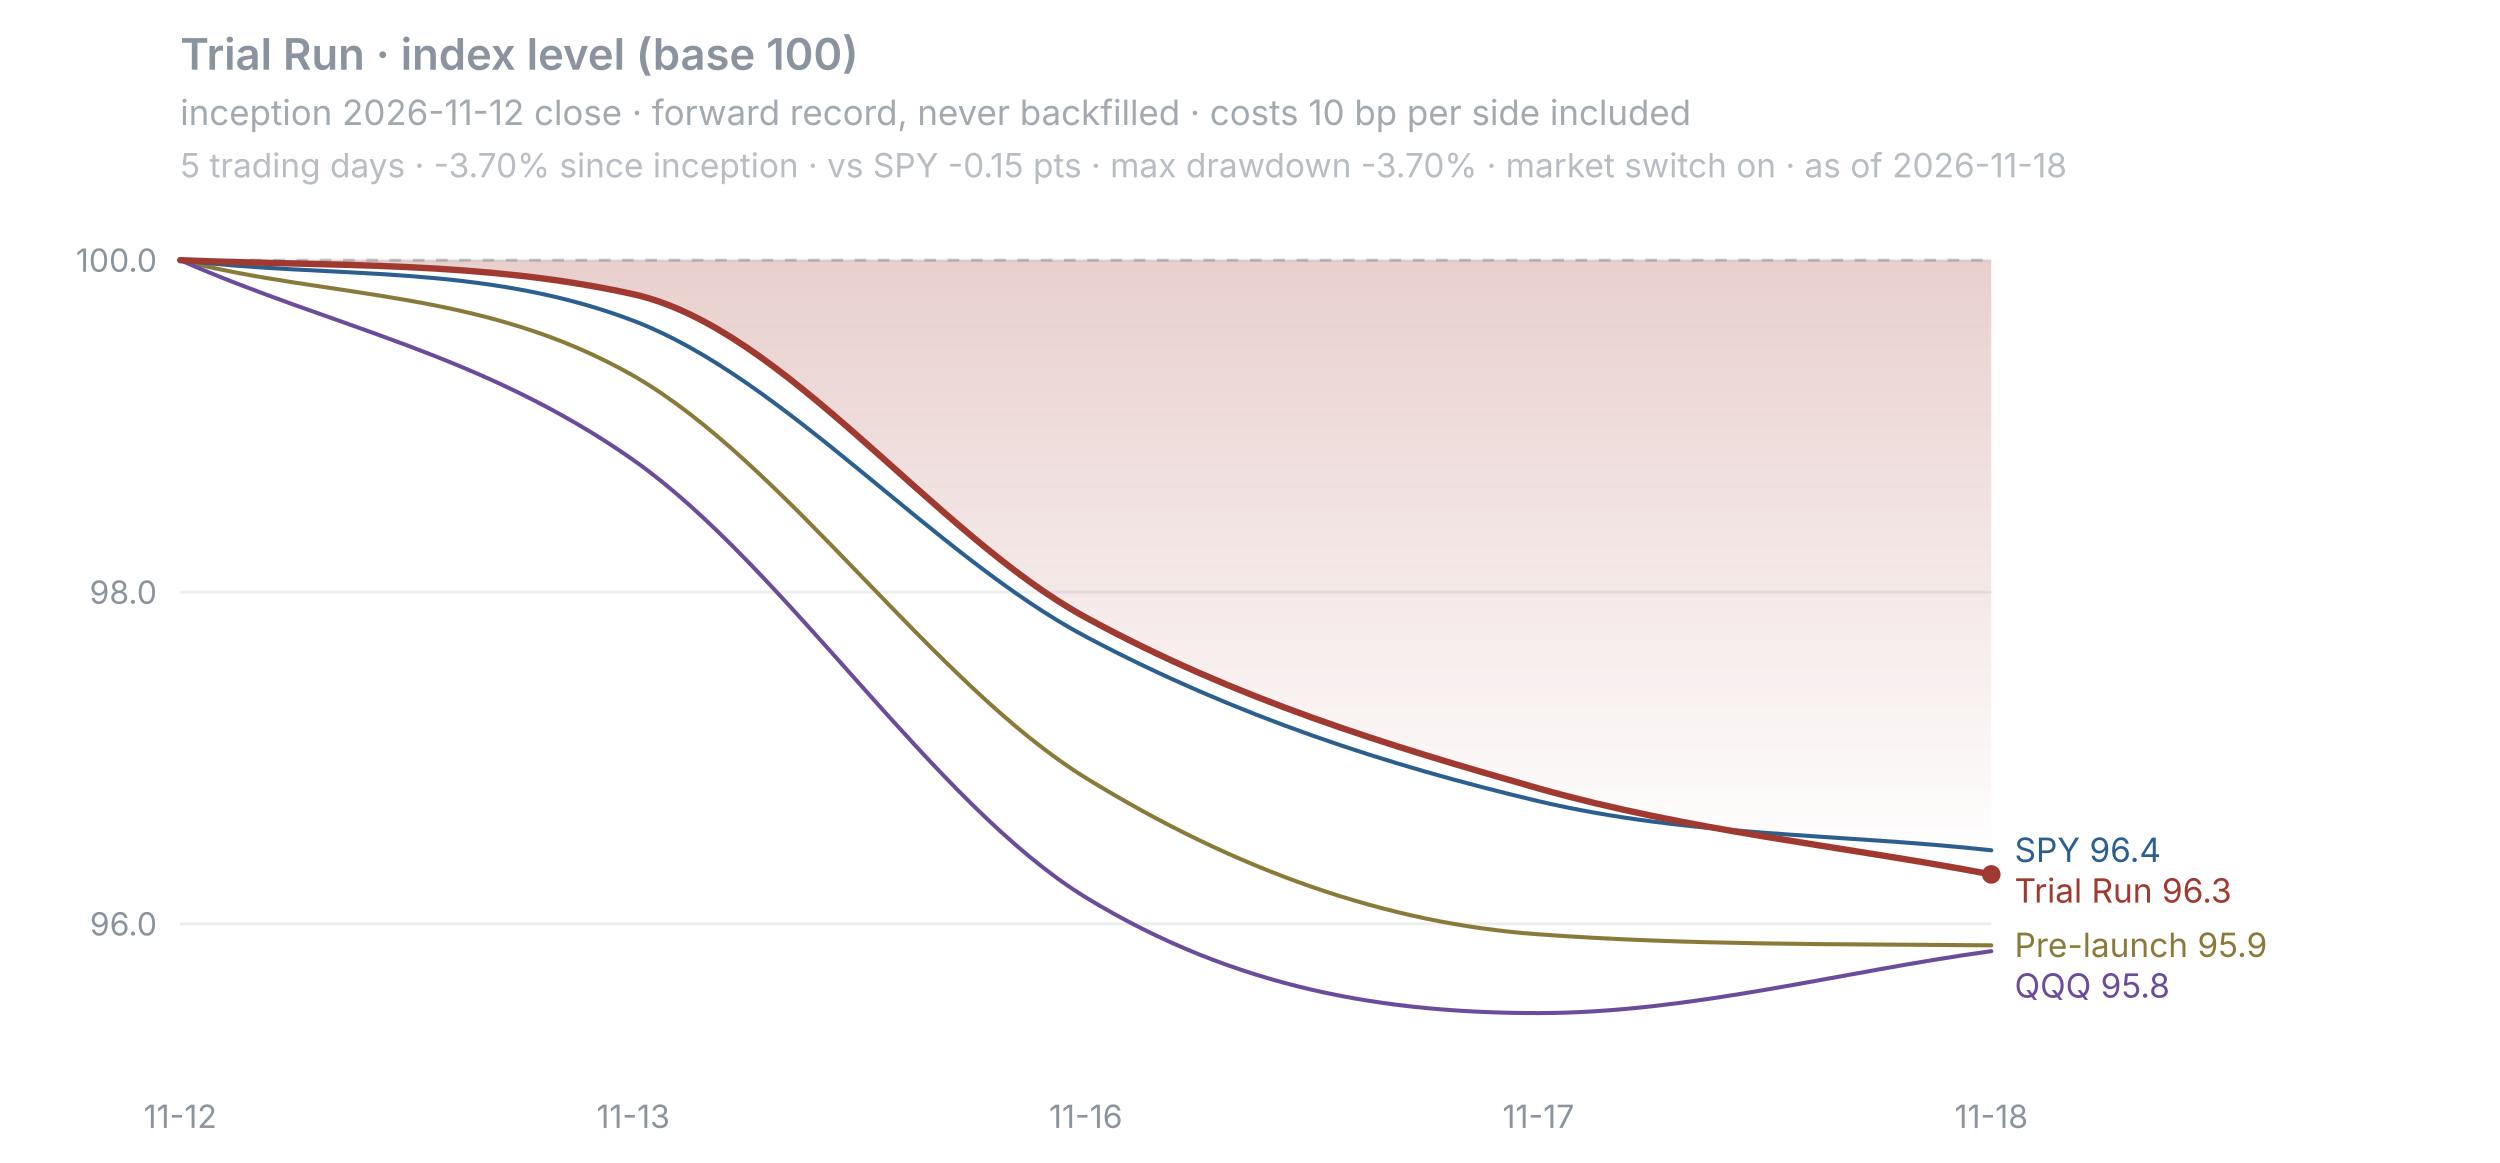
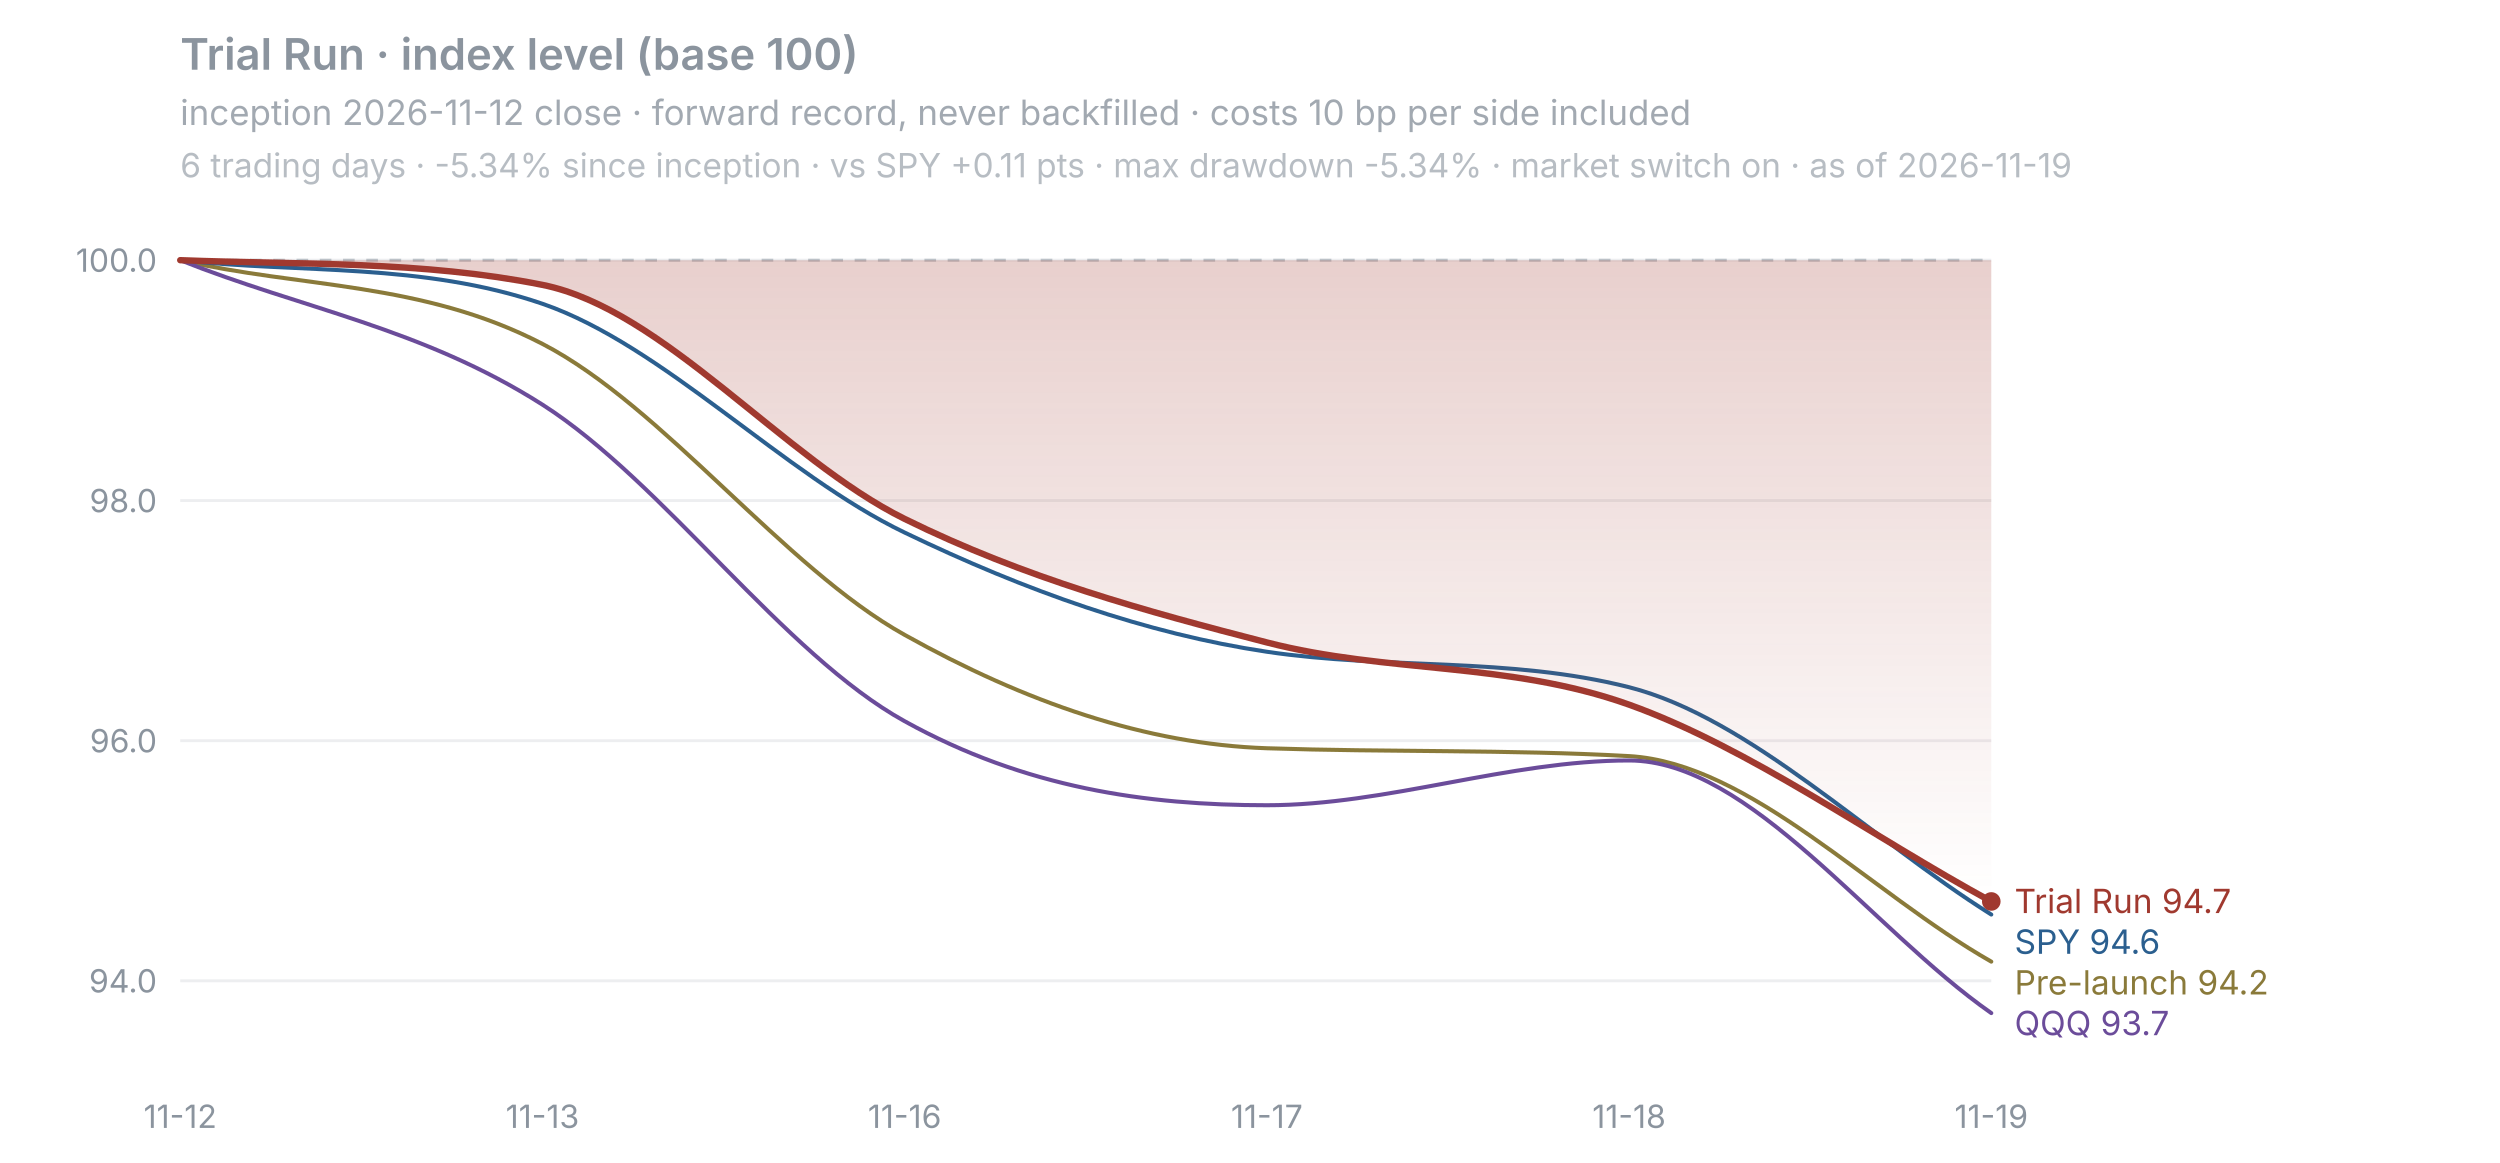
<svg xmlns="http://www.w3.org/2000/svg" viewBox="0 0 860 400" font-family="ui-sans-serif,system-ui,-apple-system,sans-serif">
  <text x="62" y="24" font-size="15" font-weight="600" fill="#8b949e">Trial Run · index level (base 100)</text>
  <text x="62" y="43" font-size="12" fill="#8b949e" opacity="0.8">inception 2026-11-12 close · forward record, never backfilled · costs 10 bp per side included</text>
-   <text x="62" y="61" font-size="11.5" fill="#8b949e" opacity="0.62">5 trading days · -3.70% since inception · vs SPY -0.15 pts · max drawdown -3.70% · market switch on · as of 2026-11-18</text>
-   <line x1="62" y1="317.8" x2="685" y2="317.8" stroke="#8b949e" stroke-opacity="0.16" />
-   <text x="54" y="321.8" font-size="11" fill="#8b949e" text-anchor="end">96.0</text>
-   <line x1="62" y1="203.7" x2="685" y2="203.7" stroke="#8b949e" stroke-opacity="0.16" />
-   <text x="54" y="207.7" font-size="11" fill="#8b949e" text-anchor="end">98.0</text>
+   <text x="62" y="61" font-size="11.5" fill="#8b949e" opacity="0.62">6 trading days · -5.34% since inception · vs SPY +0.11 pts · max drawdown -5.34% · market switch on · as of 2026-11-19</text>
+   <line x1="62" y1="337.4" x2="685" y2="337.4" stroke="#8b949e" stroke-opacity="0.16" />
+   <text x="54" y="341.4" font-size="11" fill="#8b949e" text-anchor="end">94.0</text>
+   <line x1="62" y1="254.8" x2="685" y2="254.8" stroke="#8b949e" stroke-opacity="0.16" />
+   <text x="54" y="258.8" font-size="11" fill="#8b949e" text-anchor="end">96.0</text>
+   <line x1="62" y1="172.2" x2="685" y2="172.2" stroke="#8b949e" stroke-opacity="0.16" />
+   <text x="54" y="176.2" font-size="11" fill="#8b949e" text-anchor="end">98.0</text>
  <line x1="62" y1="89.5" x2="685" y2="89.5" stroke="#8b949e" stroke-opacity="0.16" />
  <text x="54" y="93.5" font-size="11" fill="#8b949e" text-anchor="end">100.0</text>
  <line x1="62" y1="89.5" x2="685" y2="89.5" stroke="#8b949e" stroke-opacity="0.5" stroke-dasharray="4 4" />
  <text x="62.0" y="388" font-size="11" fill="#8b949e" text-anchor="middle">11-12</text>
-   <text x="217.8" y="388" font-size="11" fill="#8b949e" text-anchor="middle">11-13</text>
-   <text x="373.5" y="388" font-size="11" fill="#8b949e" text-anchor="middle">11-16</text>
-   <text x="529.2" y="388" font-size="11" fill="#8b949e" text-anchor="middle">11-17</text>
-   <text x="685.0" y="388" font-size="11" fill="#8b949e" text-anchor="middle">11-18</text>
-   <path d="M62.0,89.5 C113.9,102.8 165.8,99.6 217.8,129.2 C269.7,158.9 321.6,235.6 373.5,267.6 C425.4,299.6 477.3,317.7 529.2,321.4 C581.2,325.2 633.1,324.7 685.0,325.2" fill="none" stroke="#8a7a3a" stroke-width="1.4" stroke-linejoin="round" stroke-linecap="round" />
-   <path d="M62.0,89.5 C113.9,112.4 165.8,121.7 217.8,158.2 C269.7,194.7 321.6,276.9 373.5,308.7 C425.4,340.4 477.3,348.5 529.2,348.5 C581.2,348.5 633.1,334.3 685.0,327.2" fill="none" stroke="#6b4c9a" stroke-width="1.4" stroke-linejoin="round" stroke-linecap="round" />
-   <path d="M62.0,89.5 C113.9,95.9 165.8,90.5 217.8,110.3 C269.7,130.0 321.6,191.4 373.5,219.0 C425.4,246.5 477.3,263.3 529.2,275.6 C581.2,287.8 633.1,286.8 685.0,292.5" fill="none" stroke="#2b5f8f" stroke-width="1.4" stroke-linejoin="round" stroke-linecap="round" />
+   <text x="186.6" y="388" font-size="11" fill="#8b949e" text-anchor="middle">11-13</text>
+   <text x="311.2" y="388" font-size="11" fill="#8b949e" text-anchor="middle">11-16</text>
+   <text x="435.8" y="388" font-size="11" fill="#8b949e" text-anchor="middle">11-17</text>
+   <text x="560.4" y="388" font-size="11" fill="#8b949e" text-anchor="middle">11-18</text>
+   <text x="685.0" y="388" font-size="11" fill="#8b949e" text-anchor="middle">11-19</text>
+   <path d="M62.0,89.5 C103.5,99.1 145.1,96.8 186.6,118.3 C228.1,139.8 269.7,195.3 311.2,218.4 C352.7,241.6 394.3,256.0 435.8,257.4 C477.3,258.8 518.9,257.8 560.4,260.1 C601.9,262.5 643.5,307.2 685.0,330.8" fill="none" stroke="#8a7a3a" stroke-width="1.4" stroke-linejoin="round" stroke-linecap="round" />
+   <path d="M62.0,89.5 C103.5,106.1 145.1,112.8 186.6,139.2 C228.1,165.7 269.7,225.2 311.2,248.1 C352.7,271.1 394.3,277.0 435.8,277.0 C477.3,277.0 518.9,261.6 560.4,261.6 C601.9,261.6 643.5,319.5 685.0,348.5" fill="none" stroke="#6b4c9a" stroke-width="1.4" stroke-linejoin="round" stroke-linecap="round" />
+   <path d="M62.0,89.5 C103.5,94.1 145.1,90.3 186.6,104.5 C228.1,118.8 269.7,163.3 311.2,183.2 C352.7,203.2 394.3,218.0 435.8,224.2 C477.3,230.4 518.9,225.9 560.4,236.4 C601.9,247.0 643.5,288.6 685.0,314.6" fill="none" stroke="#2b5f8f" stroke-width="1.4" stroke-linejoin="round" stroke-linecap="round" />
  <defs>
    <linearGradient id="gTrialRuninde" x1="0" y1="0" x2="0" y2="1">
      <stop offset="0" stop-color="#a0392f" stop-opacity="0.24" />
      <stop offset="1" stop-color="#a0392f" stop-opacity="0" />
    </linearGradient>
  </defs>
-   <path d="M62.0,89.5 C113.9,91.7 165.8,89.7 217.8,101.2 C269.7,112.7 321.6,184.1 373.5,212.4 C425.4,240.7 477.3,256.4 529.2,271.2 C581.2,285.9 633.1,290.9 685.0,300.8 L685.0,89.536 L62.0,89.536 Z" fill="url(#gTrialRuninde)" stroke="none" />
-   <path d="M62.0,89.5 C113.9,91.7 165.8,89.7 217.8,101.2 C269.7,112.7 321.6,184.1 373.5,212.4 C425.4,240.7 477.3,256.4 529.2,271.2 C581.2,285.9 633.1,290.9 685.0,300.8" fill="none" stroke="#a0392f" stroke-width="2.2" stroke-linejoin="round" stroke-linecap="round" />
-   <circle cx="685.0" cy="300.8" r="3.2" fill="#a0392f" />
-   <text x="693" y="296.5" font-size="11.5" fill="#2b5f8f">SPY 96.4</text>
-   <text x="693" y="310.5" font-size="11.5" fill="#a0392f">Trial Run 96.3</text>
-   <text x="693" y="329.2" font-size="11.5" fill="#8a7a3a">Pre-launch 95.9</text>
-   <text x="693" y="343.2" font-size="11.5" fill="#6b4c9a">QQQ 95.8</text>
+   <path d="M62.0,89.5 C103.5,91.1 145.1,89.7 186.6,98.0 C228.1,106.3 269.7,158.0 311.2,178.5 C352.7,199.0 394.3,210.3 435.8,221.0 C477.3,231.7 518.9,227.6 560.4,242.4 C601.9,257.3 643.5,287.5 685.0,310.1 L685.0,89.536 L62.0,89.536 Z" fill="url(#gTrialRuninde)" stroke="none" />
+   <path d="M62.0,89.5 C103.5,91.1 145.1,89.7 186.6,98.0 C228.1,106.3 269.7,158.0 311.2,178.5 C352.7,199.0 394.3,210.3 435.8,221.0 C477.3,231.7 518.9,227.6 560.4,242.4 C601.9,257.3 643.5,287.5 685.0,310.1" fill="none" stroke="#a0392f" stroke-width="2.2" stroke-linejoin="round" stroke-linecap="round" />
+   <circle cx="685.0" cy="310.1" r="3.2" fill="#a0392f" />
+   <text x="693" y="314.1" font-size="11.5" fill="#a0392f">Trial Run 94.7</text>
+   <text x="693" y="328.1" font-size="11.5" fill="#2b5f8f">SPY 94.6</text>
+   <text x="693" y="342.1" font-size="11.5" fill="#8a7a3a">Pre-launch 94.2</text>
+   <text x="693" y="356.1" font-size="11.5" fill="#6b4c9a">QQQ 93.7</text>
</svg>
